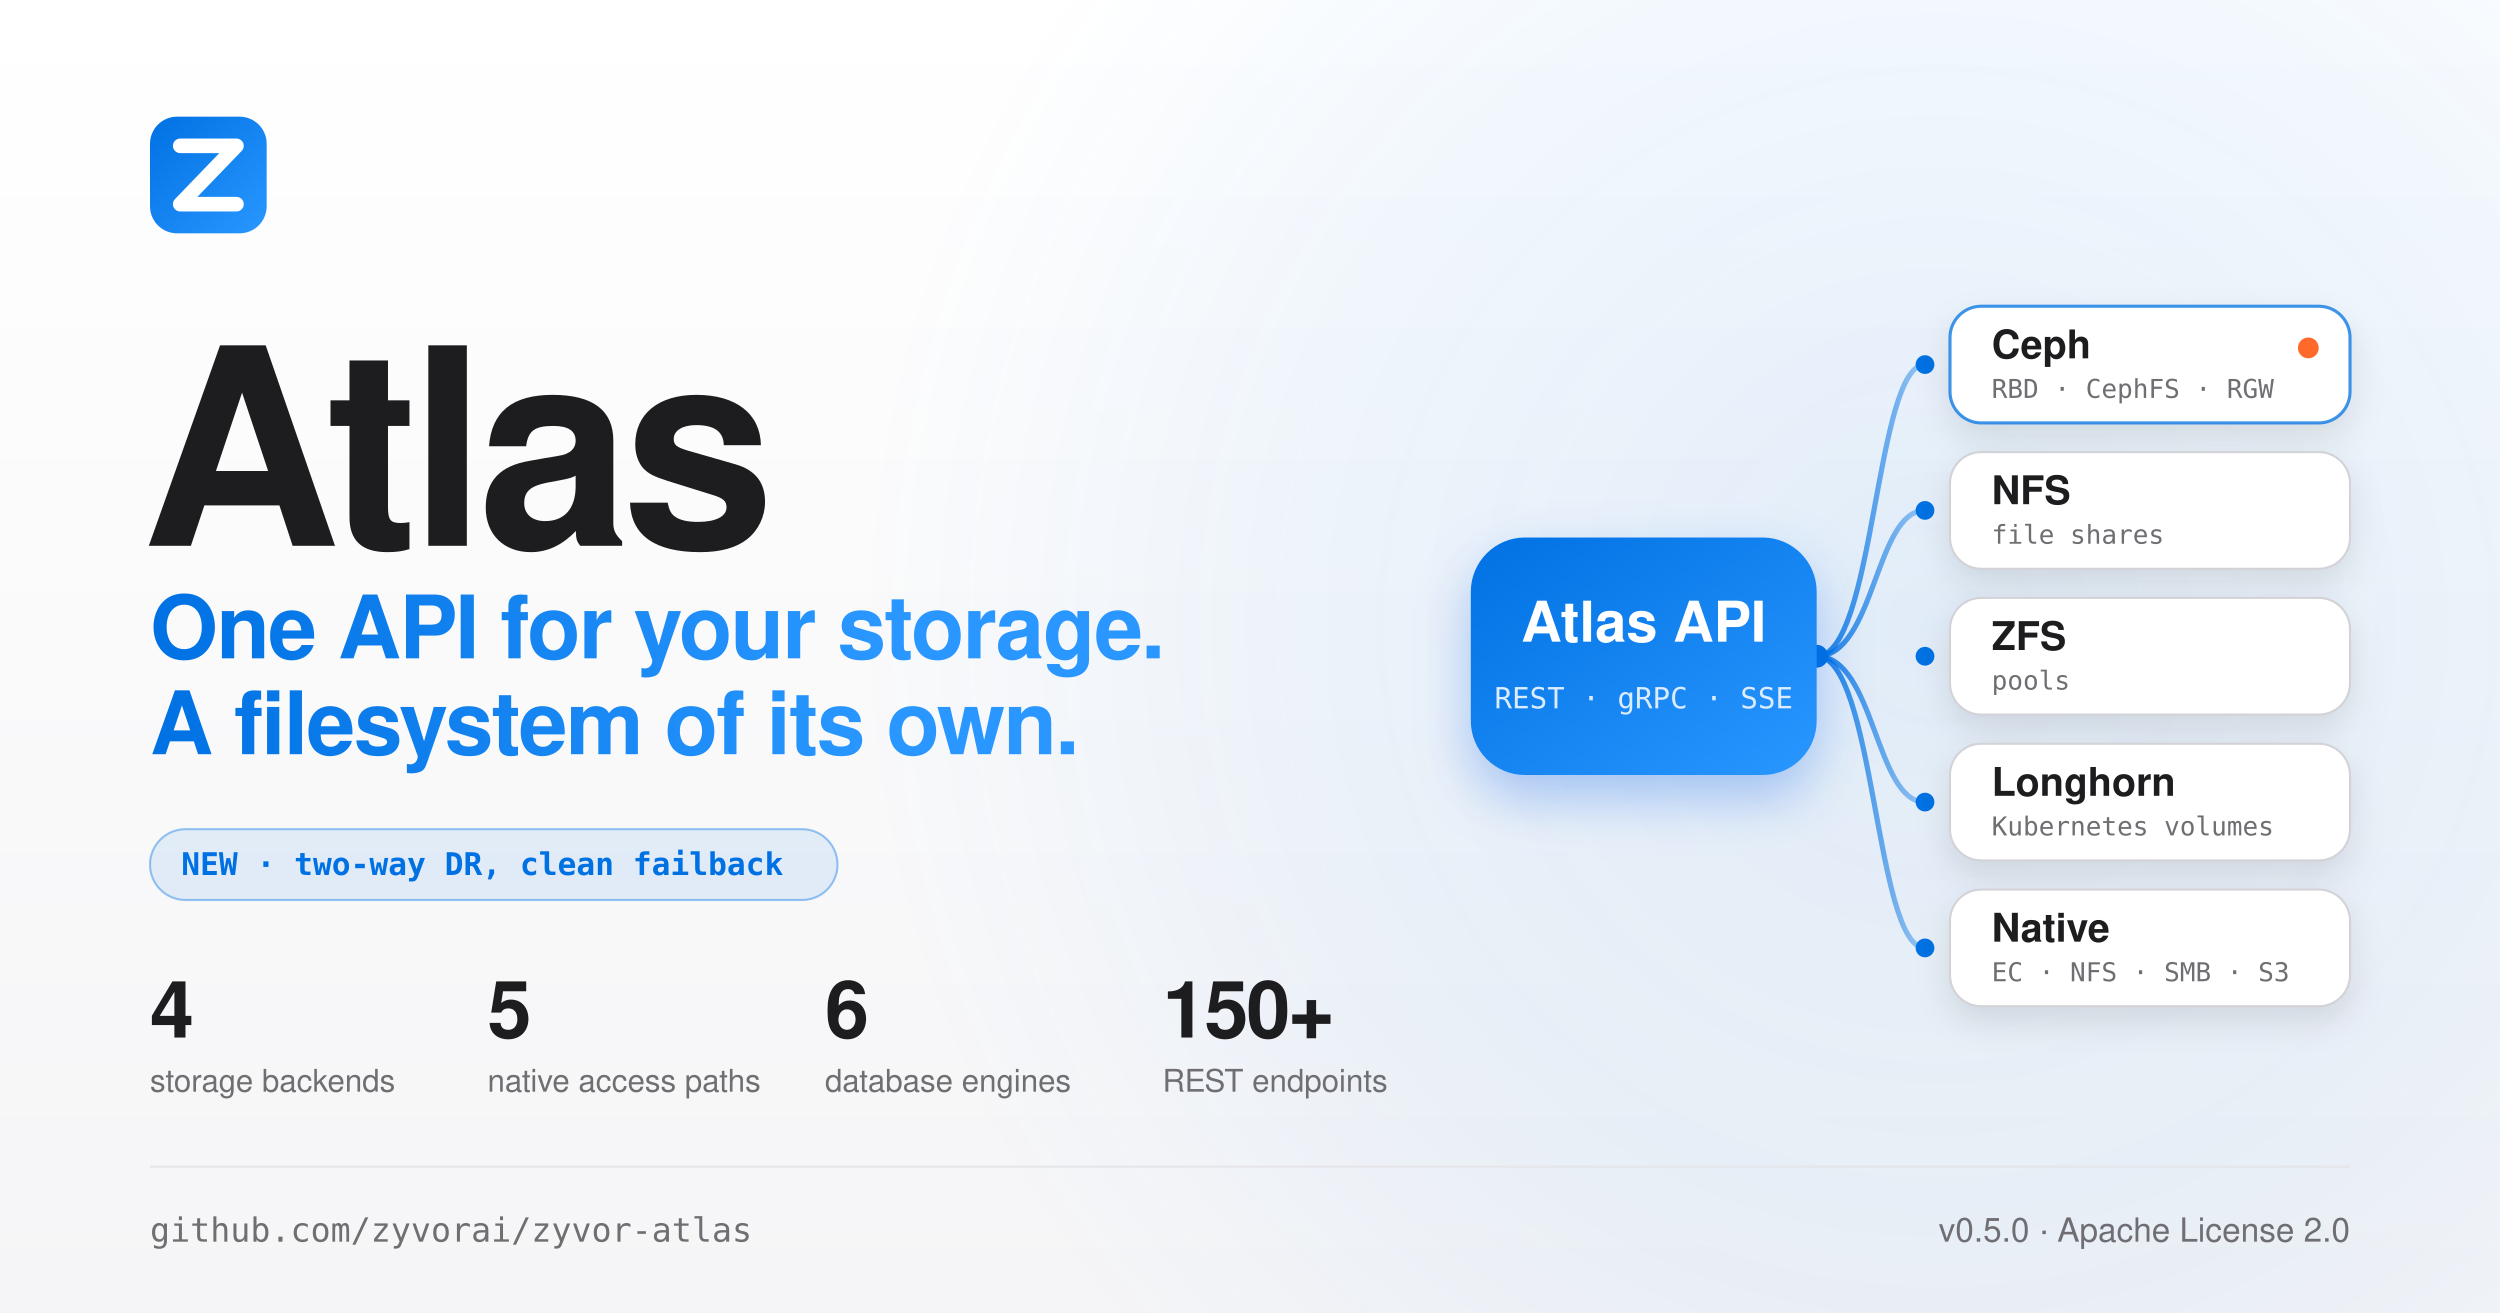
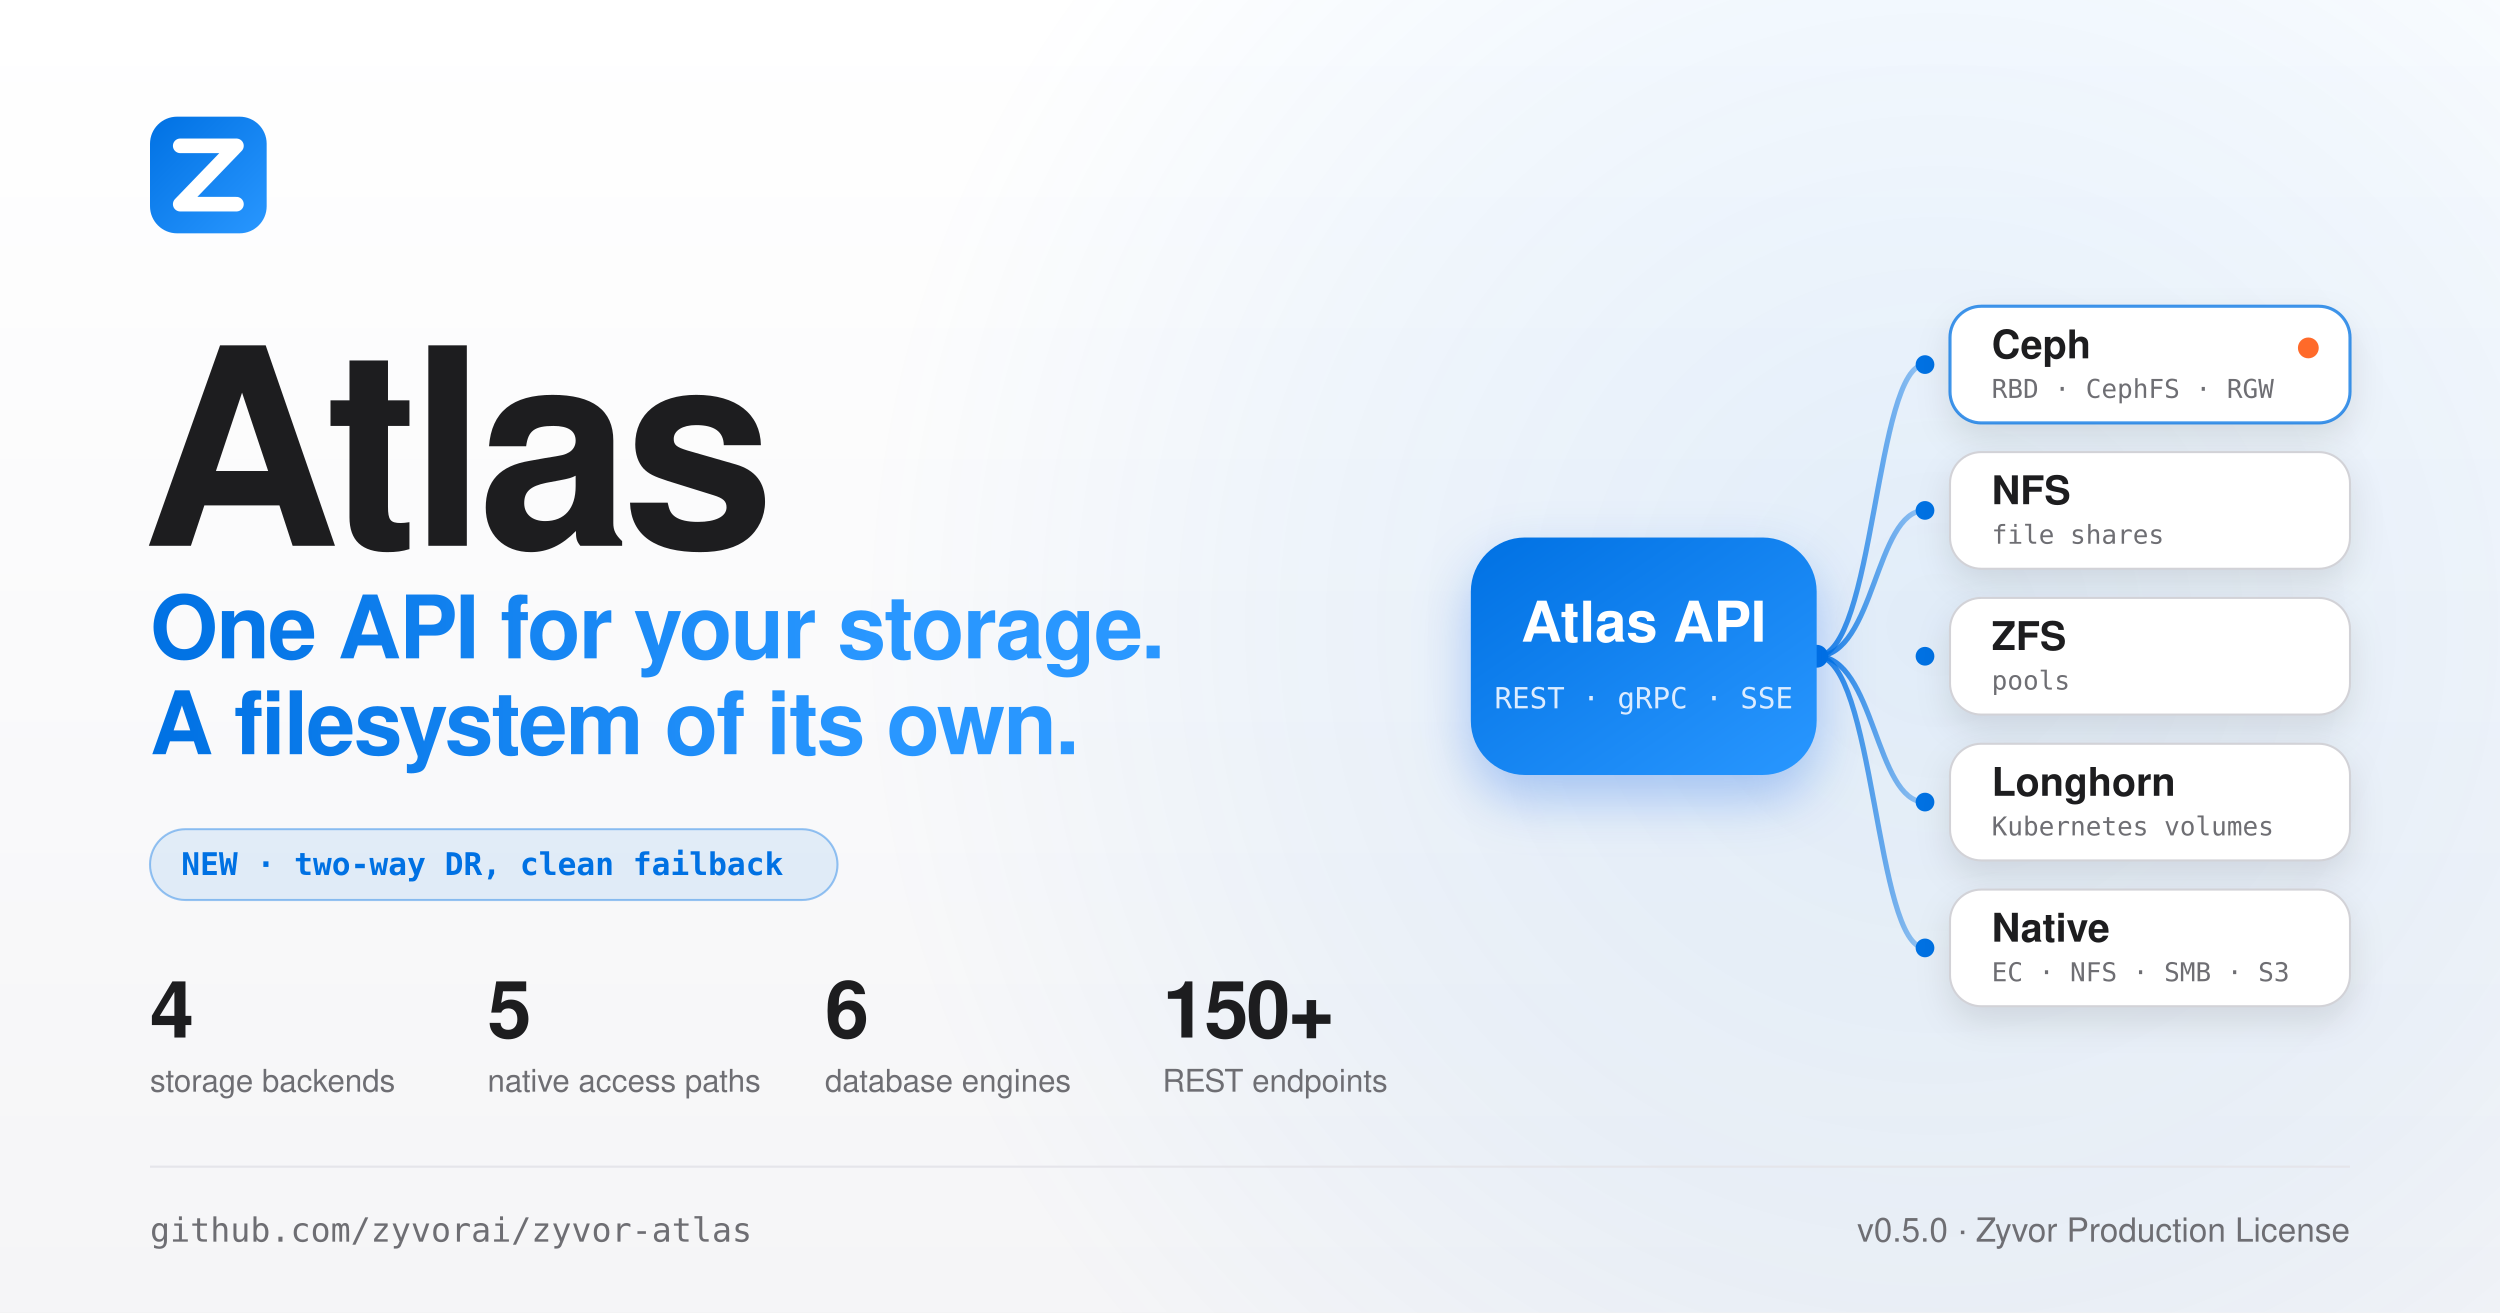
<svg xmlns="http://www.w3.org/2000/svg" width="1200" height="630" viewBox="0 0 1200 630" role="img" aria-label="Atlas — One API for your storage. A filesystem of its own. One API in front of Ceph, NFS, ZFS and Longhorn, plus Atlas Native, a distributed filesystem with NFS, SMB and S3.">
  <defs>
    <linearGradient id="bg" x1="0" y1="0" x2="0" y2="630" gradientUnits="userSpaceOnUse">
      <stop offset="0" stop-color="#ffffff" />
      <stop offset="1" stop-color="#f5f5f7" />
    </linearGradient>
    <radialGradient id="wash" cx="930" cy="300" r="520" gradientUnits="userSpaceOnUse">
      <stop offset="0" stop-color="#0071e3" stop-opacity="0.10" />
      <stop offset="0.6" stop-color="#0071e3" stop-opacity="0.05" />
      <stop offset="1" stop-color="#0071e3" stop-opacity="0" />
    </radialGradient>
    <linearGradient id="blue" x1="0" y1="0" x2="1" y2="1">
      <stop offset="0" stop-color="#0071e3" />
      <stop offset="1" stop-color="#2997ff" />
    </linearGradient>
    <linearGradient id="blueText" x1="72" y1="0" x2="420" y2="0" gradientUnits="userSpaceOnUse">
      <stop offset="0" stop-color="#0071e3" />
      <stop offset="1" stop-color="#2997ff" />
    </linearGradient>
    <linearGradient id="wire" x1="0" y1="0" x2="1" y2="0">
      <stop offset="0" stop-color="#0071e3" stop-opacity="0.9" />
      <stop offset="1" stop-color="#0071e3" stop-opacity="0.35" />
    </linearGradient>
    <filter id="shadow" x="-20%" y="-30%" width="140%" height="190%" color-interpolation-filters="sRGB">
      <feGaussianBlur in="SourceAlpha" stdDeviation="8" />
      <feOffset dy="7" result="b" />
      <feColorMatrix in="b" type="matrix" values="0 0 0 0 0  0 0 0 0 0  0 0 0 0 0  0 0 0 0.10 0" result="s" />
      <feMerge>
        <feMergeNode in="s" />
        <feMergeNode in="SourceGraphic" />
      </feMerge>
    </filter>
    <filter id="glow" x="-30%" y="-40%" width="160%" height="200%" color-interpolation-filters="sRGB">
      <feGaussianBlur in="SourceAlpha" stdDeviation="13" />
      <feOffset dy="11" result="b" />
      <feColorMatrix in="b" type="matrix" values="0 0 0 0 0.0  0 0 0 0 0.35  0 0 0 0 0.9  0 0 0 0.30 0" result="s" />
      <feMerge>
        <feMergeNode in="s" />
        <feMergeNode in="SourceGraphic" />
      </feMerge>
    </filter>
  </defs>
  <rect width="1200" height="630" fill="url(#bg)" />
  <rect width="1200" height="630" fill="url(#wash)" />
  <rect x="72" y="56" width="56" height="56" rx="13" fill="url(#blue)" />
  <path d="M86.5 70 113.5 70 86.5 98 113.5 98" fill="none" stroke="#ffffff" stroke-width="7" stroke-linecap="round" stroke-linejoin="round" />
  <text x="68" y="262" font-family="'Helvetica Neue',Helvetica,Arial,sans-serif" font-size="132" font-weight="700" letter-spacing="-4" fill="#1d1d1f">Atlas</text>
  <text x="72" y="316" font-family="'Helvetica Neue',Helvetica,Arial,sans-serif" font-size="42" font-weight="600" letter-spacing="-0.8" fill="url(#blueText)">One API for your storage.</text>
  <text x="72" y="362" font-family="'Helvetica Neue',Helvetica,Arial,sans-serif" font-size="42" font-weight="600" letter-spacing="-0.8" fill="url(#blueText)">A filesystem of its own.</text>
  <rect x="72" y="398" width="330" height="34" rx="17" fill="#0071e3" fill-opacity="0.10" stroke="#0071e3" stroke-opacity="0.4" />
  <text x="87" y="420" font-family="'Menlo','JetBrains Mono',monospace" font-size="15" font-weight="700" fill="#0071e3">NEW · two-way DR, clean failback</text>
  <g font-family="'Helvetica Neue',Helvetica,Arial,sans-serif">
    <text x="72" y="498" font-size="38" font-weight="700" letter-spacing="-1" fill="#1d1d1f">4</text>
    <text x="72" y="524" font-size="15" fill="#6e6e73">storage backends</text>
    <text x="234" y="498" font-size="38" font-weight="700" letter-spacing="-1" fill="#1d1d1f">5</text>
    <text x="234" y="524" font-size="15" fill="#6e6e73">native access paths</text>
    <text x="396" y="498" font-size="38" font-weight="700" letter-spacing="-1" fill="#1d1d1f">6</text>
    <text x="396" y="524" font-size="15" fill="#6e6e73">database engines</text>
    <text x="558" y="498" font-size="38" font-weight="700" letter-spacing="-1" fill="#1d1d1f">150+</text>
    <text x="558" y="524" font-size="15" fill="#6e6e73">REST endpoints</text>
  </g>
  <g fill="none" stroke="url(#wire)" stroke-width="2.5" stroke-linecap="round">
    <path d="M872 315 C 900 315, 900 175, 924 175" />
    <path d="M872 315 C 900 315, 900 245, 924 245" />
    <path d="M872 315 C 900 315, 900 315, 924 315" />
    <path d="M872 315 C 900 315, 900 385, 924 385" />
    <path d="M872 315 C 900 315, 900 455, 924 455" />
  </g>
  <g fill="#0071e3">
    <circle cx="872" cy="315" r="5.5" />
    <circle cx="924" cy="175" r="4.5" />
    <circle cx="924" cy="245" r="4.5" />
    <circle cx="924" cy="315" r="4.5" />
    <circle cx="924" cy="385" r="4.5" />
    <circle cx="924" cy="455" r="4.5" />
  </g>
  <rect x="706" y="258" width="166" height="114" rx="26" fill="url(#blue)" filter="url(#glow)" />
  <text x="789" y="308" text-anchor="middle" font-family="'Helvetica Neue',Helvetica,Arial,sans-serif" font-size="27" font-weight="700" fill="#ffffff">Atlas API</text>
  <text x="789" y="340" text-anchor="middle" font-family="'Menlo','JetBrains Mono',monospace" font-size="14" fill="#dcecff">REST · gRPC · SSE</text>
  <g font-family="'Helvetica Neue',Helvetica,Arial,sans-serif">
    <rect x="936" y="147" width="192" height="56" rx="15" fill="#ffffff" stroke="#0071e3" stroke-opacity="0.75" stroke-width="1.5" filter="url(#shadow)" />
    <text x="956" y="172" font-size="19" font-weight="700" fill="#1d1d1f">Ceph</text>
    <text x="956" y="191" font-size="12.5" font-family="'Menlo','JetBrains Mono',monospace" fill="#6e6e73">RBD · CephFS · RGW</text>
    <circle cx="1108" cy="167" r="5" fill="#ff6a2a" />
    <rect x="936" y="217" width="192" height="56" rx="15" fill="#ffffff" stroke="#d2d2d7" filter="url(#shadow)" />
    <text x="956" y="242" font-size="19" font-weight="700" fill="#1d1d1f">NFS</text>
    <text x="956" y="261" font-size="12.5" font-family="'Menlo','JetBrains Mono',monospace" fill="#6e6e73">file shares</text>
    <rect x="936" y="287" width="192" height="56" rx="15" fill="#ffffff" stroke="#d2d2d7" filter="url(#shadow)" />
    <text x="956" y="312" font-size="19" font-weight="700" fill="#1d1d1f">ZFS</text>
    <text x="956" y="331" font-size="12.5" font-family="'Menlo','JetBrains Mono',monospace" fill="#6e6e73">pools</text>
    <rect x="936" y="357" width="192" height="56" rx="15" fill="#ffffff" stroke="#d2d2d7" filter="url(#shadow)" />
    <text x="956" y="382" font-size="19" font-weight="700" fill="#1d1d1f">Longhorn</text>
    <text x="956" y="401" font-size="12.5" font-family="'Menlo','JetBrains Mono',monospace" fill="#6e6e73">Kubernetes volumes</text>
    <rect x="936" y="427" width="192" height="56" rx="15" fill="#ffffff" stroke="#d2d2d7" filter="url(#shadow)" />
    <text x="956" y="452" font-size="19" font-weight="700" fill="#1d1d1f">Native</text>
    <text x="956" y="471" font-size="12.5" font-family="'Menlo','JetBrains Mono',monospace" fill="#6e6e73">EC · NFS · SMB · S3</text>
  </g>
  <line x1="72" y1="560" x2="1128" y2="560" stroke="#e5e5ea" stroke-width="1" />
  <text x="72" y="596" font-family="'Menlo','JetBrains Mono',monospace" font-size="16" fill="#6e6e73">github.com/zyvorai/zyvor-atlas</text>
-   <text x="1128" y="596" text-anchor="end" font-family="'Helvetica Neue',Helvetica,Arial,sans-serif" font-size="16" fill="#6e6e73">v0.5.0 · Apache License 2.0</text>
+   <text x="1128" y="596" text-anchor="end" font-family="'Helvetica Neue',Helvetica,Arial,sans-serif" font-size="16" fill="#6e6e73">v0.5.0 · Zyvor Production License</text>
</svg>
